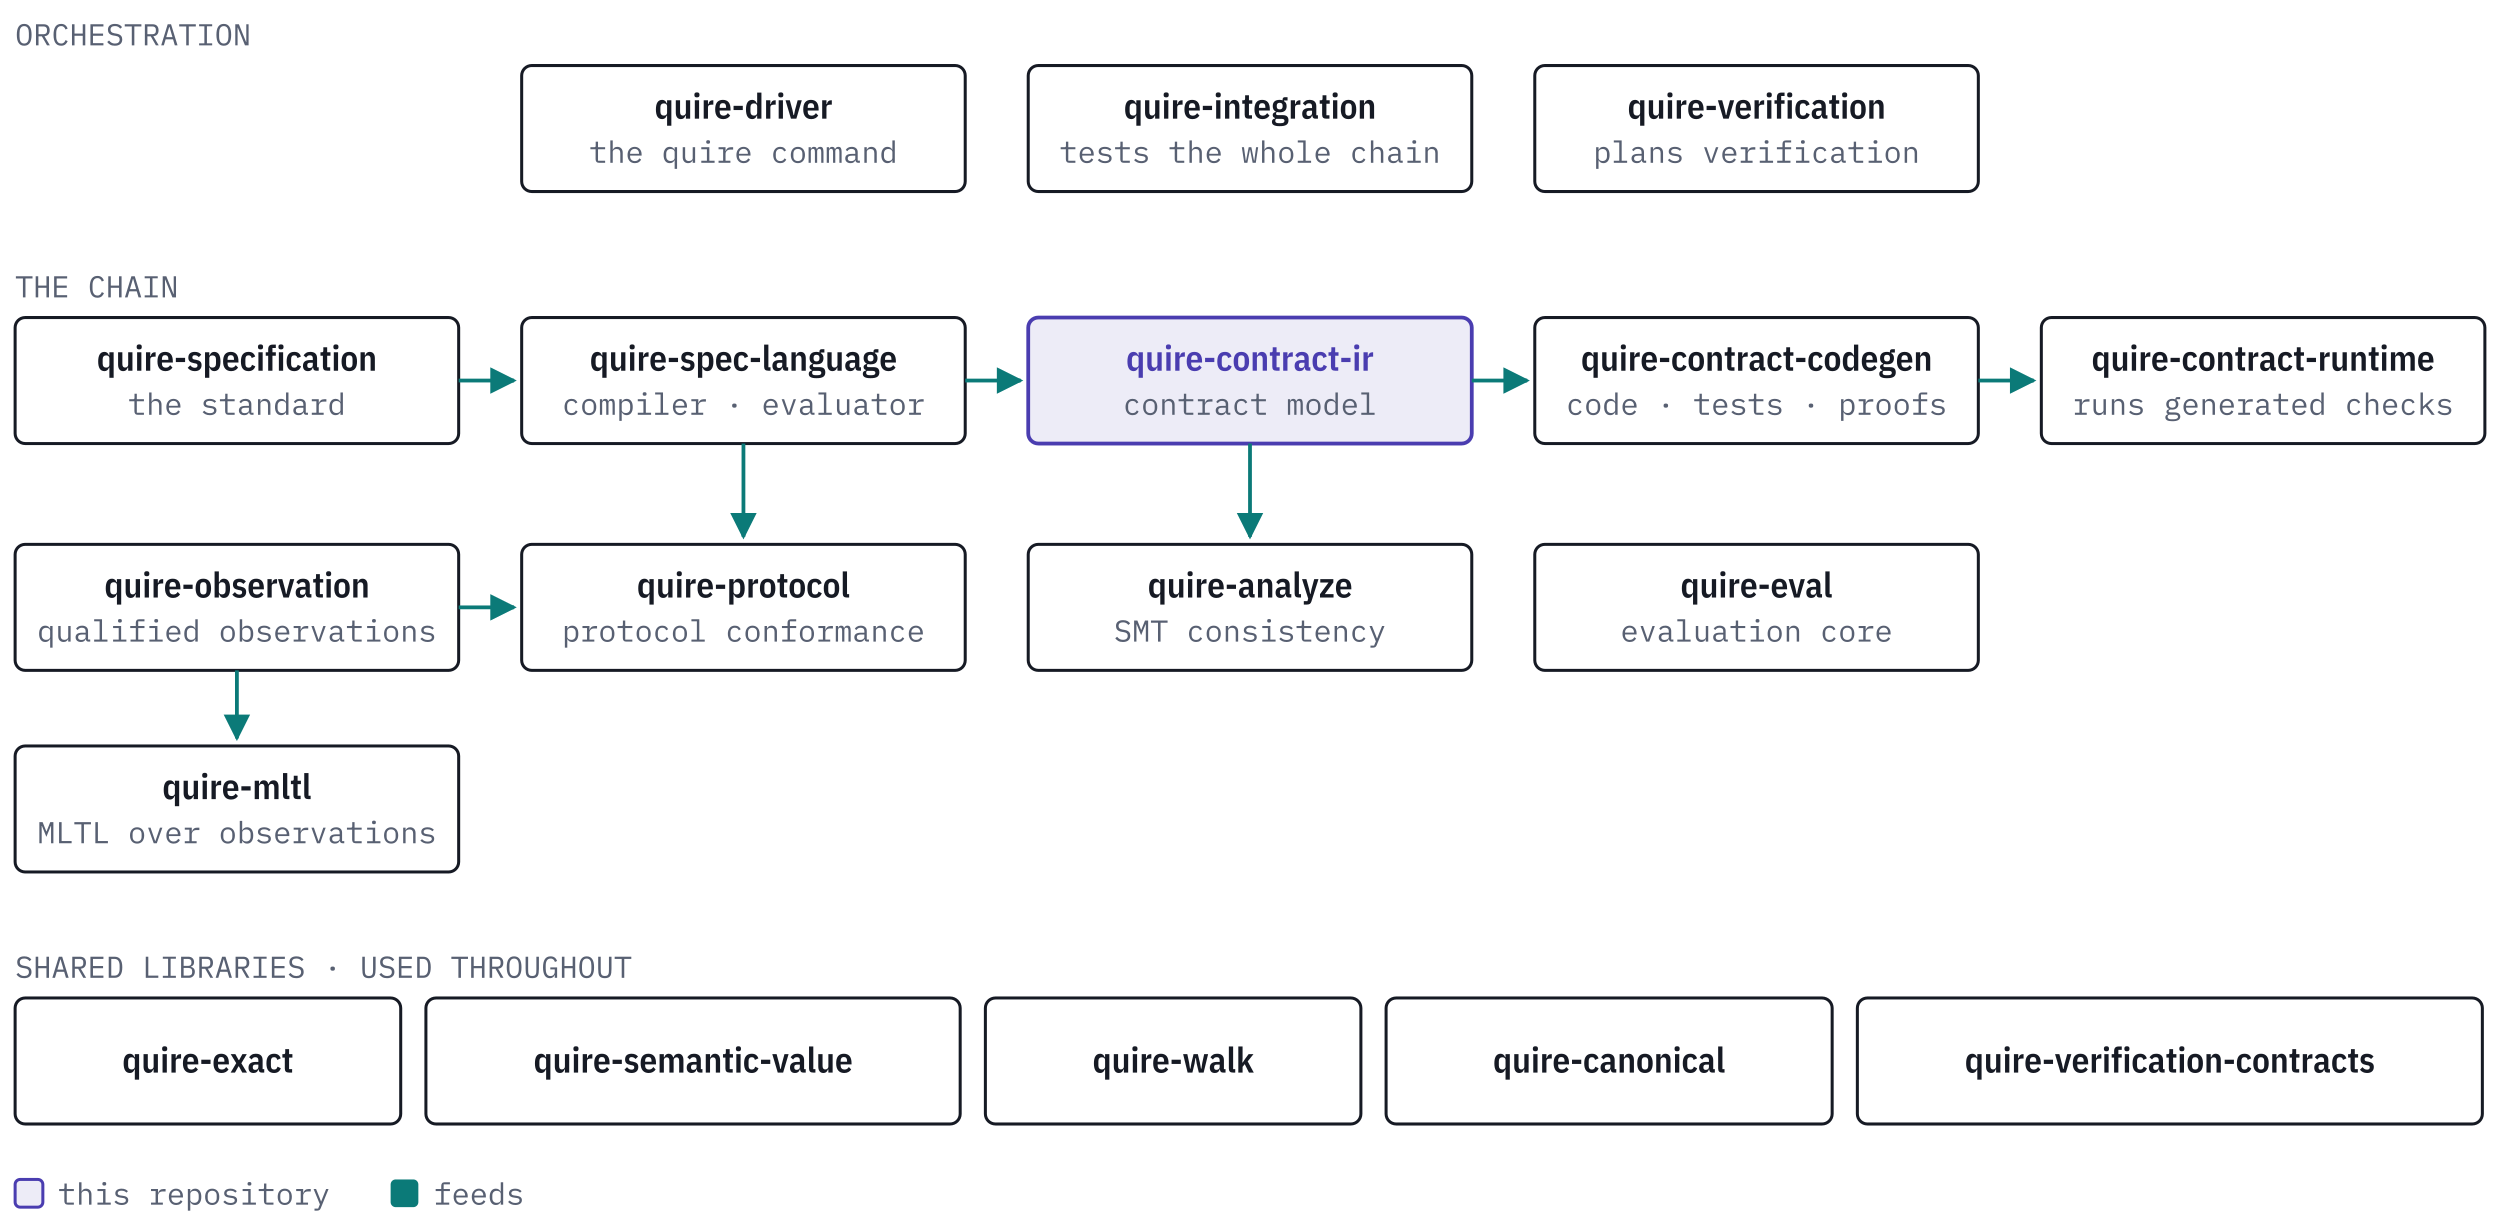
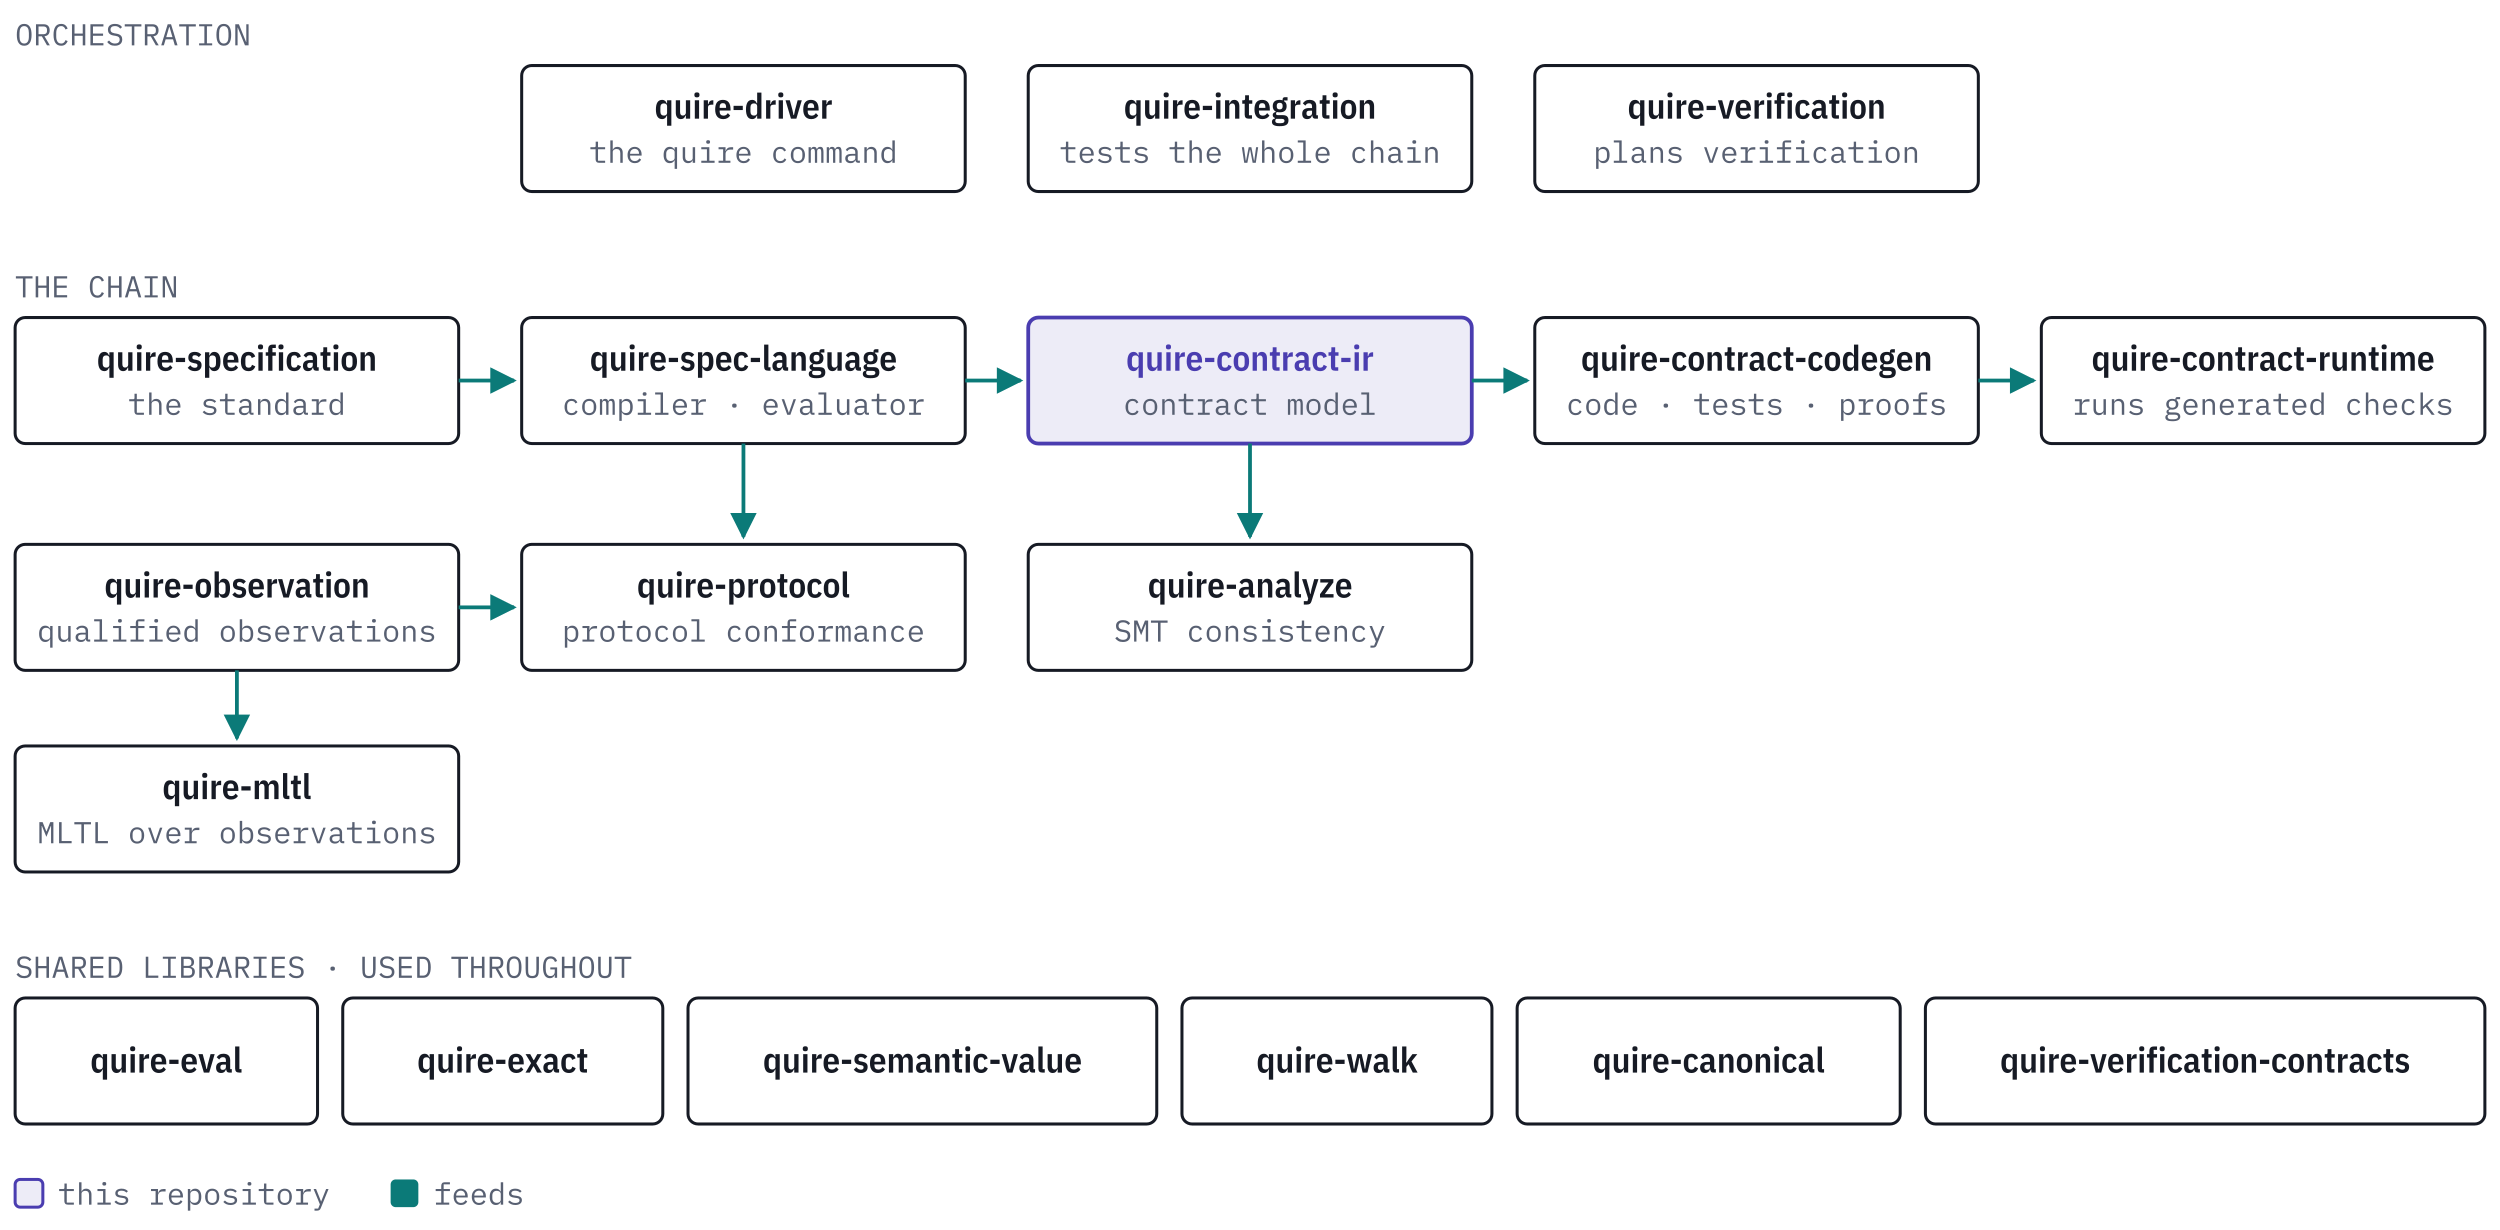
- <svg xmlns="http://www.w3.org/2000/svg" width="992" height="488" viewBox="-6 -6 992 488" role="img" aria-label="The Quire repositories. The main chain runs from the standard, quire-specification, to the compiler, quire-spec-language, then quire-contract-ir, quire-contract-codegen and quire-contract-runtime. quire-spec-language also feeds quire-protocol, and quire-contract-ir feeds quire-analyze. quire-observation feeds quire-protocol and quire-mltl. quire-eval is the evaluation core. Above the chain, quire-driver runs it, quire-integration tests it and quire-verification plans verification. Below it, shared libraries used throughout: quire-exact, quire-semantic-value, quire-walk, quire-canonical and quire-verification-contracts.">
+ <svg xmlns="http://www.w3.org/2000/svg" width="992" height="488" viewBox="-6 -6 992 488" role="img" aria-label="The Quire repositories. The main chain runs from the standard, quire-specification, to the compiler, quire-spec-language, then quire-contract-ir, quire-contract-codegen and quire-contract-runtime. quire-spec-language also feeds quire-protocol, and quire-contract-ir feeds quire-analyze. quire-observation feeds quire-protocol and quire-mltl. Above the chain, quire-driver runs it, quire-integration tests it and quire-verification plans verification. Below it, shared libraries used throughout: quire-eval, quire-exact, quire-semantic-value, quire-walk, quire-canonical and quire-verification-contracts.">
  <defs>
    <path id="mono_A" d="M481 0 422 199H177L118 0H31L245 698H356L570 0ZM304 609H295L197 272H402Z" />
    <path id="mono_B" d="M88 698H325Q415 698 466 649Q517 600 517 518Q517 455 486 419Q456 383 408 368V365Q467 351 505 312Q543 274 543 201Q543 159 529 122Q515 85 490 58Q464 31 430 16Q395 0 355 0H88ZM330 73Q388 73 421 99Q454 125 454 179V220Q454 273 421 300Q388 326 330 326H172V73ZM316 395Q369 395 399 418Q429 442 429 490V529Q429 577 399 601Q369 625 316 625H172V395Z" />
    <path id="mono_C" d="M323 -12Q195 -12 132 81Q70 174 70 349Q70 524 132 617Q195 710 323 710Q371 710 406 697Q441 684 466 662Q491 640 508 612Q525 585 538 557L466 524Q457 547 445 568Q433 588 416 604Q400 619 378 628Q355 637 323 637Q240 637 200 574Q159 511 159 406V292Q159 187 200 124Q240 61 323 61Q355 61 378 70Q400 79 416 94Q433 110 445 130Q457 151 466 174L538 141Q525 112 508 85Q491 58 466 36Q441 14 406 1Q371 -12 323 -12Z" />
    <path id="mono_D" d="M95 698H290Q418 698 481 610Q544 522 544 349Q544 176 481 88Q418 0 290 0H95ZM286 73Q370 73 412 131Q455 189 455 295V403Q455 509 412 567Q370 625 286 625H179V73Z" />
    <path id="mono_E" d="M90 0V698H520V625H174V390H508V317H174V73H520V0Z" />
    <path id="mono_G" d="M444 93H439Q430 73 418 54Q406 35 388 20Q369 6 343 -3Q317 -12 281 -12Q167 -12 112 80Q56 172 56 344Q56 524 117 617Q178 710 305 710Q354 710 390 697Q426 684 452 662Q477 640 494 612Q511 585 522 557L450 524Q441 547 430 568Q418 588 402 604Q385 619 362 628Q339 637 308 637Q224 637 184 574Q145 511 145 406V298Q145 245 153 202Q161 158 180 126Q198 94 228 76Q257 59 300 59Q368 59 406 100Q444 141 444 206V278H297V345H522V0H444Z" />
    <path id="mono_H" d="M436 317H164V0H80V698H164V390H436V698H520V0H436Z" />
    <path id="mono_I" d="M84 0V67H258V631H84V698H516V631H342V67H516V0Z" />
    <path id="mono_L" d="M120 0V698H204V73H535V0Z" />
    <path id="mono_M" d="M455 350V571H447L300 212L153 571H145V350V0H68V698H176L299 390H305L428 698H532V0H455Z" />
    <path id="mono_N" d="M163 588H156V0H80V698H199L437 110H444V698H520V0H401Z" />
    <path id="mono_O" d="M300 -12Q236 -12 190 12Q144 37 114 83Q84 129 70 196Q56 263 56 349Q56 434 70 502Q84 569 114 615Q144 661 190 686Q236 710 300 710Q364 710 410 686Q456 661 486 615Q516 569 530 502Q544 434 544 349Q544 263 530 196Q516 129 486 83Q456 37 410 12Q364 -12 300 -12ZM300 61Q342 61 371 78Q400 94 419 124Q438 154 446 196Q455 239 455 292V406Q455 458 446 501Q438 544 419 574Q400 604 371 620Q342 637 300 637Q258 637 229 620Q200 604 181 574Q162 544 154 501Q145 458 145 406V292Q145 239 154 196Q162 154 181 124Q200 94 229 78Q258 61 300 61Z" />
    <path id="mono_R" d="M174 0H90V698H344Q441 698 492 645Q543 592 543 497Q543 412 499 361Q455 310 371 302L549 0H455L285 298H174ZM342 369Q395 369 424 396Q454 422 454 471V523Q454 572 424 598Q395 625 342 625H174V369Z" />
    <path id="mono_S" d="M298 -12Q204 -12 144 22Q84 57 45 111L106 161Q147 110 192 85Q238 60 301 60Q377 60 417 95Q457 130 457 193Q457 244 428 272Q399 301 327 313L249 326Q198 335 164 353Q129 371 108 396Q87 422 78 452Q69 483 69 516Q69 612 132 661Q195 710 302 710Q386 710 444 682Q501 654 536 603L477 552Q448 590 407 614Q366 638 301 638Q230 638 192 608Q154 578 154 518Q154 471 182 442Q211 412 285 399L360 386Q411 377 446 359Q481 341 502 316Q524 291 533 260Q542 229 542 195Q542 98 478 43Q415 -12 298 -12Z" />
    <path id="mono_T" d="M342 625V0H258V625H25V698H575V625Z" />
    <path id="mono_U" d="M164 698V279Q164 228 167 188Q170 148 183 120Q196 91 224 76Q251 61 300 61Q349 61 376 76Q404 91 417 120Q430 148 433 188Q436 228 436 279V698H520V299Q520 221 512 163Q505 105 482 66Q458 27 414 8Q371 -12 300 -12Q229 -12 186 8Q142 27 118 66Q95 105 88 163Q80 221 80 299V698Z" />
    <path id="mono_a" d="M495 0Q448 0 428 24Q408 48 403 84H398Q381 39 344 14Q306 -12 243 -12Q162 -12 114 30Q66 72 66 145Q66 217 118 256Q171 295 288 295H398V346Q398 403 366 432Q334 460 275 460Q223 460 190 440Q157 419 137 384L83 424Q93 444 110 463Q127 482 152 496Q177 511 209 520Q241 528 280 528Q371 528 424 482Q478 436 478 354V70H550V0ZM257 55Q288 55 314 62Q339 70 358 82Q377 95 388 112Q398 130 398 150V235H288Q216 235 183 215Q150 195 150 157V136Q150 96 178 76Q207 55 257 55Z" />
    <path id="mono_b" d="M95 740H175V432H179Q229 528 338 528Q433 528 486 457Q540 386 540 258Q540 130 486 59Q433 -12 338 -12Q229 -12 179 84H175V0H95ZM307 59Q377 59 416 102Q454 144 454 214V302Q454 372 416 414Q377 457 307 457Q280 457 256 450Q232 443 214 430Q196 416 186 396Q175 377 175 351V165Q175 139 186 120Q196 100 214 86Q232 73 256 66Q280 59 307 59Z" />
    <path id="mono_c" d="M318 -12Q262 -12 218 8Q175 27 145 62Q115 97 100 147Q84 197 84 258Q84 319 100 369Q116 419 146 454Q176 490 219 509Q262 528 317 528Q392 528 439 495Q486 462 508 409L444 375Q430 415 398 437Q365 459 317 459Q282 459 254 448Q227 436 208 415Q189 394 180 365Q170 336 170 302V214Q170 180 180 151Q189 122 208 101Q227 80 255 68Q283 57 319 57Q371 57 405 81Q439 105 459 147L516 108Q493 56 444 22Q396 -12 318 -12Z" />
    <path id="mono_d" d="M425 84H421Q371 -12 262 -12Q167 -12 114 59Q60 130 60 258Q60 386 114 457Q167 528 262 528Q371 528 421 432H425V740H505V0H425ZM293 59Q320 59 344 66Q368 73 386 86Q404 100 414 120Q425 139 425 165V351Q425 377 414 396Q404 416 386 430Q368 443 344 450Q320 457 293 457Q223 457 184 414Q146 372 146 302V214Q146 144 184 102Q223 59 293 59Z" />
    <path id="mono_e" d="M309 -12Q253 -12 208 7Q164 26 132 62Q101 97 84 146Q67 196 67 257Q67 319 84 369Q102 419 133 454Q164 490 208 509Q251 528 304 528Q356 528 398 509Q441 490 471 456Q501 423 517 377Q533 331 533 276V238H151V214Q151 180 162 151Q173 122 194 101Q214 80 244 68Q273 57 309 57Q361 57 399 81Q437 105 457 147L516 107Q493 55 440 22Q386 -12 309 -12ZM304 462Q271 462 243 450Q215 438 194 417Q174 396 162 368Q151 339 151 305V298H447V309Q447 343 436 371Q426 399 408 420Q389 440 362 451Q336 462 304 462Z" />
    <path id="mono_f" d="M83 68H257V448H73V516H257V622Q257 674 284 707Q312 740 371 740H544V672H337V516H544V448H337V68H521V0H83Z" />
    <path id="mono_g" d="M561 -59Q561 -137 496 -174Q431 -212 301 -212Q176 -212 122 -179Q67 -146 67 -84Q67 -42 89 -19Q111 4 151 15V27Q129 38 117 55Q105 72 105 98Q105 138 132 158Q158 178 198 188V192Q150 213 124 254Q97 295 97 350Q97 389 111 422Q125 455 152 478Q178 502 215 515Q252 528 297 528Q355 528 399 507V516Q399 546 413 566Q427 586 461 586H556V516H440V481Q468 457 483 424Q498 391 498 350Q498 311 484 278Q469 245 443 222Q417 198 380 185Q342 172 297 172Q284 172 272 173Q260 174 248 176Q236 174 223 170Q210 165 199 158Q188 150 181 140Q174 130 174 117Q174 94 197 86Q220 79 257 79H371Q471 79 516 42Q561 4 561 -59ZM486 -63Q486 -32 461 -14Q436 5 374 5H195Q143 -16 143 -65Q143 -99 170 -124Q197 -148 260 -148H338Q408 -148 447 -126Q486 -105 486 -63ZM297 234Q357 234 386 262Q414 290 414 336V365Q414 411 386 438Q357 466 297 466Q237 466 209 438Q181 411 181 365V336Q181 290 209 262Q237 234 297 234Z" />
    <path id="mono_h" d="M98 740H178V432H182Q190 451 202 468Q214 486 232 499Q249 512 273 520Q297 528 329 528Q410 528 459 476Q508 425 508 331V0H428V317Q428 388 397 422Q366 457 306 457Q282 457 259 451Q236 445 218 433Q200 421 189 402Q178 383 178 358V0H98Z" />
    <path id="mono_i" d="M332 630Q297 630 283 644Q269 659 269 681V697Q269 719 283 734Q297 748 332 748Q367 748 381 734Q395 719 395 697V681Q395 659 381 644Q367 630 332 630ZM106 68H292V448H106V516H372V68H546V0H106Z" />
    <path id="mono_k" d="M105 740H185V273H189L279 358L451 516H549L335 314L574 0H475L274 268L185 187V0H105Z" />
    <path id="mono_l" d="M80 68H260V672H80V740H340V68H520V0H80Z" />
    <path id="mono_m" d="M54 0V516H128V456H132Q144 486 166 507Q188 528 231 528Q276 528 298 506Q320 483 325 447H328Q342 482 368 505Q394 528 440 528Q503 528 524 484Q546 440 546 358V0H472V345Q472 411 458 436Q445 462 409 462Q377 462 357 442Q337 421 337 379V0H263V345Q263 411 250 436Q236 462 201 462Q169 462 148 442Q128 421 128 379V0Z" />
    <path id="mono_n" d="M98 0V516H178V432H182Q190 451 202 468Q214 486 232 499Q249 512 273 520Q297 528 329 528Q410 528 459 476Q508 425 508 331V0H428V317Q428 388 397 422Q366 457 306 457Q282 457 259 451Q236 445 218 433Q200 421 189 402Q178 383 178 358V0Z" />
    <path id="mono_o" d="M300 -12Q246 -12 202 7Q159 26 128 62Q98 97 82 146Q66 196 66 258Q66 319 82 369Q98 419 128 454Q159 490 202 509Q246 528 300 528Q354 528 398 509Q441 490 472 454Q502 419 518 369Q534 319 534 258Q534 196 518 146Q502 97 472 62Q441 26 398 7Q354 -12 300 -12ZM300 57Q367 57 408 97Q449 137 449 221V295Q449 379 408 419Q367 459 300 459Q233 459 192 419Q151 379 151 295V221Q151 137 192 97Q233 57 300 57Z" />
    <path id="mono_p" d="M95 516H175V432H179Q229 528 338 528Q433 528 486 457Q540 386 540 258Q540 130 486 59Q433 -12 338 -12Q229 -12 179 84H175V-200H95ZM307 59Q377 59 416 102Q454 144 454 214V302Q454 372 416 414Q377 457 307 457Q280 457 256 450Q232 443 214 430Q196 416 186 396Q175 377 175 351V165Q175 139 186 120Q196 100 214 86Q232 73 256 66Q280 59 307 59Z" />
    <path id="mono_periodcentered" d="M300 235Q259 235 242 252Q226 269 226 295V313Q226 339 242 356Q259 373 300 373Q341 373 358 356Q374 339 374 313V295Q374 269 358 252Q341 235 300 235Z" />
    <path id="mono_q" d="M425 84H421Q371 -12 262 -12Q167 -12 114 59Q60 130 60 258Q60 386 114 457Q167 528 262 528Q371 528 421 432H425V516H505V-200H425ZM293 59Q320 59 344 66Q368 73 386 86Q404 100 414 120Q425 139 425 165V351Q425 377 414 396Q404 416 386 430Q368 443 344 450Q320 457 293 457Q223 457 184 414Q146 372 146 302V214Q146 144 184 102Q223 59 293 59Z" />
    <path id="mono_r" d="M77 68H228V448H77V516H308V386H313Q329 447 374 482Q418 516 487 516H559V436H462Q393 436 350 396Q308 356 308 291V68H469V0H77Z" />
    <path id="mono_s" d="M306 -12Q225 -12 166 16Q108 43 67 89L121 136Q158 97 202 76Q246 55 308 55Q368 55 406 76Q445 98 445 144Q445 164 438 178Q430 191 417 199Q404 207 388 212Q372 216 354 219L273 231Q246 235 214 242Q183 249 157 264Q131 280 114 306Q96 332 96 374Q96 413 112 442Q127 470 155 490Q183 509 221 518Q259 528 304 528Q374 528 426 506Q477 484 514 445L462 396Q453 407 440 418Q426 430 406 440Q387 449 361 455Q335 461 301 461Q240 461 208 440Q175 419 175 379Q175 359 182 346Q190 332 203 324Q216 316 232 312Q249 307 266 304L347 292Q375 288 406 281Q437 274 463 258Q489 243 506 217Q524 191 524 149Q524 72 464 30Q405 -12 306 -12Z" />
    <path id="mono_t" d="M325 0Q266 0 238 33Q211 66 211 118V448H39V516H167Q193 516 204 526Q214 537 214 563V698H291V516H526V448H291V68H526V0Z" />
    <path id="mono_u" d="M422 84H418Q410 65 398 48Q386 30 368 17Q351 4 327 -4Q303 -12 271 -12Q190 -12 141 40Q92 91 92 185V516H172V199Q172 128 203 94Q234 59 294 59Q318 59 341 65Q364 71 382 83Q400 95 411 114Q422 132 422 158V516H502V0H422Z" />
    <path id="mono_v" d="M249 0 64 516H145L219 300L299 67H303L383 300L457 516H536L351 0Z" />
    <path id="mono_w" d="M30 516H101L160 70H169L257 516H345L433 70H442L501 516H570L491 0H387L305 432H297L213 0H109Z" />
    <path id="mono_y" d="M467 516H547L291 -113Q282 -135 271 -152Q260 -168 245 -178Q230 -189 209 -194Q188 -200 159 -200H83V-132H203L261 10L53 516H135L222 300L299 104H303L380 300Z" />
    <path id="title_a" d="M406 0Q325 0 321 89H309Q299 41 264 14Q229 -12 177 -12Q105 -12 69 28Q33 68 33 140Q33 222 84 262Q135 302 231 302H312V347Q312 393 292 415Q273 437 228 437Q191 437 166 420Q141 402 122 370L51 434Q80 479 124 506Q169 534 238 534Q433 534 433 350V97H479V0ZM223 77Q260 77 286 98Q312 120 312 158V227H239Q155 227 155 162V140Q155 107 173 92Q191 77 223 77Z" />
    <path id="title_b" d="M66 740H187V436H201Q212 480 246 507Q279 534 324 534Q416 534 460 464Q504 395 504 261Q504 127 460 58Q416 -12 324 -12Q279 -12 246 15Q212 42 201 86H187V0H66ZM278 88Q325 88 351 117Q377 146 377 199V323Q377 376 351 405Q325 434 278 434Q237 434 212 414Q187 393 187 356V166Q187 129 212 108Q237 88 278 88Z" />
    <path id="title_c" d="M251 -12Q145 -12 90 54Q34 120 34 261Q34 402 90 468Q145 534 251 534Q328 534 374 499Q419 464 439 403L340 359Q332 397 312 416Q291 436 251 436Q161 436 161 328V194Q161 86 251 86Q293 86 315 106Q337 126 348 168L442 123Q396 -12 251 -12Z" />
    <path id="title_d" d="M357 86H343Q332 42 298 15Q265 -12 220 -12Q128 -12 84 58Q40 127 40 261Q40 395 84 464Q128 534 220 534Q265 534 298 507Q332 480 343 436H357V740H478V0H357ZM266 88Q307 88 332 108Q357 129 357 166V356Q357 393 332 414Q307 434 266 434Q219 434 193 405Q167 376 167 323V199Q167 146 193 117Q219 88 266 88Z" />
    <path id="title_e" d="M263 -12Q212 -12 170 4Q127 21 97 54Q67 88 50 140Q34 191 34 261Q34 402 90 468Q147 534 252 534Q357 534 414 468Q470 402 470 261V232H161V198Q161 146 190 116Q219 86 270 86Q313 86 342 104Q372 123 393 158L459 89Q430 43 381 16Q332 -12 263 -12ZM252 441Q161 441 161 333V307H343V333Q343 441 252 441Z" />
    <path id="title_f" d="M91 425H22V522H91V603Q91 674 122 707Q154 740 220 740H308V643H212V522H308V425H212V0H91Z" />
    <path id="title_g" d="M493 -46Q493 -87 480 -118Q468 -149 439 -170Q410 -191 362 -202Q314 -212 244 -212Q182 -212 140 -204Q98 -195 72 -179Q46 -163 35 -140Q24 -117 24 -88Q24 -48 46 -25Q68 -2 109 4V23Q77 31 62 53Q46 75 46 107Q46 139 68 160Q90 182 132 190V203Q47 245 47 357Q47 442 95 488Q143 534 244 534Q289 534 326 520V539Q326 610 394 610H467V516H366V496Q403 478 422 442Q441 407 441 357Q441 272 394 226Q346 181 244 181Q203 181 168 189Q154 183 147 170Q140 157 140 141Q140 121 153 111Q166 101 196 101H329Q418 101 456 63Q493 25 493 -46ZM380 -60Q380 -33 362 -19Q344 -5 302 -5H141Q119 -24 119 -61Q119 -93 140 -110Q162 -127 216 -127H275Q332 -127 356 -110Q380 -94 380 -60ZM244 264Q327 264 327 346V369Q327 451 244 451Q161 451 161 369V346Q161 264 244 264Z" />
    <path id="title_hyphen" d="M50 245V365H312V245Z" />
    <path id="title_i" d="M126 604Q88 604 71 620Q54 637 54 665V685Q54 713 71 730Q88 746 126 746Q164 746 181 730Q198 713 198 685V665Q198 637 181 620Q164 604 126 604ZM66 522H187V0H66Z" />
    <path id="title_k" d="M66 740H187V395L179 287H193L254 383L358 522H495L332 317L504 0H368L248 239L187 163V0H66Z" />
    <path id="title_l" d="M184 0Q121 0 94 28Q66 56 66 116V740H187V97H247V0Z" />
    <path id="title_m" d="M66 0V522H187V435H201Q232 534 324 534Q422 534 451 431H463Q480 484 516 509Q551 534 602 534Q668 534 705 486Q742 439 742 351V0H621V330Q621 432 548 432Q513 432 488 410Q464 389 464 350V0H343V330Q343 384 325 408Q307 432 271 432Q236 432 212 410Q187 389 187 350V0Z" />
    <path id="title_n" d="M66 0V522H187V435H201Q232 534 326 534Q396 534 434 486Q472 439 472 351V0H351V330Q351 432 275 432Q238 432 212 410Q187 389 187 350V0Z" />
    <path id="title_o" d="M253 -12Q149 -12 92 54Q34 120 34 261Q34 402 92 468Q149 534 253 534Q357 534 414 468Q472 402 472 261Q472 120 414 54Q357 -12 253 -12ZM253 86Q345 86 345 194V328Q345 436 253 436Q161 436 161 328V194Q161 86 253 86Z" />
    <path id="title_p" d="M66 522H187V436H201Q212 480 246 507Q279 534 324 534Q416 534 460 464Q504 395 504 261Q504 127 460 58Q416 -12 324 -12Q279 -12 246 15Q212 42 201 86H187V-200H66ZM278 88Q325 88 351 117Q377 146 377 199V323Q377 376 351 405Q325 434 278 434Q237 434 212 414Q187 393 187 356V166Q187 129 212 108Q237 88 278 88Z" />
    <path id="title_q" d="M357 86H343Q332 42 298 15Q265 -12 220 -12Q128 -12 84 58Q40 127 40 261Q40 395 84 464Q128 534 220 534Q265 534 298 507Q332 480 343 436H357V522H478V-200H357ZM266 88Q307 88 332 108Q357 129 357 166V356Q357 393 332 414Q307 434 266 434Q219 434 193 405Q167 376 167 323V199Q167 146 193 117Q219 88 266 88Z" />
    <path id="title_r" d="M66 0V522H187V415H201Q210 467 238 494Q267 522 313 522H339V398H299Q242 398 214 380Q187 362 187 317V0Z" />
    <path id="title_s" d="M224 -12Q159 -12 110 12Q61 35 24 82L98 154Q123 119 154 101Q185 83 226 83Q302 83 302 147Q302 172 290 186Q277 201 247 206L198 215Q116 230 79 266Q42 302 42 371Q42 453 90 494Q138 534 226 534Q287 534 332 514Q376 494 409 455L338 384Q318 409 290 424Q261 439 226 439Q156 439 156 376Q156 350 170 336Q184 323 214 318L264 309Q346 294 382 258Q417 223 417 159Q417 78 367 33Q317 -12 224 -12Z" />
    <path id="title_t" d="M210 0Q147 0 119 28Q91 56 91 117V425H22V522H58Q84 522 94 534Q103 546 103 572V664H212V522H306V425H212V97H298V0Z" />
    <path id="title_u" d="M346 88H332Q302 -12 205 -12Q135 -12 98 36Q60 83 60 172V522H181V192Q181 89 257 89Q294 89 320 111Q346 133 346 172V522H467V0H346Z" />
    <path id="title_v" d="M162 0 8 522H130L205 244L234 103H248L277 244L352 522H469L315 0Z" />
    <path id="title_w" d="M16 522H135L186 278L211 110H223L253 278L311 522H433L492 278L522 110H534L559 278L612 522H724L597 0H461L400 254L377 409H364L340 254L279 0H143Z" />
    <path id="title_x" d="M15 0 173 267 17 522H149L242 354H255L348 522H472L318 264L478 0H345L249 176H236L138 0Z" />
    <path id="title_y" d="M353 522H474L275 -109Q258 -162 227 -181Q196 -200 140 -200H58V-103H161L182 -29L8 522H131L209 240L237 103H249L277 241Z" />
    <path id="title_z" d="M34 0V95L275 425H42V522H412V428L170 97H418V0Z" />
    <marker id="ah-model" viewBox="0 0 10 10" refX="9" refY="5" markerWidth="7" markerHeight="7" orient="auto-start-reverse">
      <path d="M0,0 L10,5 L0,10 z" fill="#0b7a78" />
    </marker>
  </defs>
  <rect x="201" y="20" width="176" height="50" rx="4" stroke="#161a24" stroke-width="1.2" fill="none" />
  <g fill="#161a24" transform="translate(253.7,41.1) scale(0.014,-0.014)">
    <use href="#title_q" x="0" />
    <use href="#title_u" x="544" />
    <use href="#title_i" x="1077" />
    <use href="#title_r" x="1329" />
    <use href="#title_e" x="1686" />
    <use href="#title_hyphen" x="2191" />
    <use href="#title_d" x="2553" />
    <use href="#title_r" x="3097" />
    <use href="#title_i" x="3454" />
    <use href="#title_v" x="3706" />
    <use href="#title_e" x="4182" />
    <use href="#title_r" x="4687" />
  </g>
  <g fill="#586072" transform="translate(227.8,58.6) scale(0.012,-0.012)">
    <use href="#mono_t" x="0" />
    <use href="#mono_h" x="600" />
    <use href="#mono_e" x="1200" />
    <use href="#mono_q" x="2400" />
    <use href="#mono_u" x="3000" />
    <use href="#mono_i" x="3600" />
    <use href="#mono_r" x="4200" />
    <use href="#mono_e" x="4800" />
    <use href="#mono_c" x="6000" />
    <use href="#mono_o" x="6600" />
    <use href="#mono_m" x="7200" />
    <use href="#mono_m" x="7800" />
    <use href="#mono_a" x="8400" />
    <use href="#mono_n" x="9000" />
    <use href="#mono_d" x="9600" />
  </g>
  <rect x="402" y="20" width="176" height="50" rx="4" stroke="#161a24" stroke-width="1.2" fill="none" />
  <g fill="#161a24" transform="translate(439.9,41.1) scale(0.014,-0.014)">
    <use href="#title_q" x="0" />
    <use href="#title_u" x="544" />
    <use href="#title_i" x="1077" />
    <use href="#title_r" x="1329" />
    <use href="#title_e" x="1686" />
    <use href="#title_hyphen" x="2191" />
    <use href="#title_i" x="2553" />
    <use href="#title_n" x="2805" />
    <use href="#title_t" x="3337" />
    <use href="#title_e" x="3671" />
    <use href="#title_g" x="4176" />
    <use href="#title_r" x="4668" />
    <use href="#title_a" x="5025" />
    <use href="#title_t" x="5532" />
    <use href="#title_i" x="5866" />
    <use href="#title_o" x="6118" />
    <use href="#title_n" x="6624" />
  </g>
  <g fill="#586072" transform="translate(414.4,58.6) scale(0.012,-0.012)">
    <use href="#mono_t" x="0" />
    <use href="#mono_e" x="600" />
    <use href="#mono_s" x="1200" />
    <use href="#mono_t" x="1800" />
    <use href="#mono_s" x="2400" />
    <use href="#mono_t" x="3600" />
    <use href="#mono_h" x="4200" />
    <use href="#mono_e" x="4800" />
    <use href="#mono_w" x="6000" />
    <use href="#mono_h" x="6600" />
    <use href="#mono_o" x="7200" />
    <use href="#mono_l" x="7800" />
    <use href="#mono_e" x="8400" />
    <use href="#mono_c" x="9600" />
    <use href="#mono_h" x="10200" />
    <use href="#mono_a" x="10800" />
    <use href="#mono_i" x="11400" />
    <use href="#mono_n" x="12000" />
  </g>
  <rect x="603" y="20" width="176" height="50" rx="4" stroke="#161a24" stroke-width="1.2" fill="none" />
  <g fill="#161a24" transform="translate(639.8,41.1) scale(0.014,-0.014)">
    <use href="#title_q" x="0" />
    <use href="#title_u" x="544" />
    <use href="#title_i" x="1077" />
    <use href="#title_r" x="1329" />
    <use href="#title_e" x="1686" />
    <use href="#title_hyphen" x="2191" />
    <use href="#title_v" x="2553" />
    <use href="#title_e" x="3029" />
    <use href="#title_r" x="3534" />
    <use href="#title_i" x="3891" />
    <use href="#title_f" x="4143" />
    <use href="#title_i" x="4471" />
    <use href="#title_c" x="4723" />
    <use href="#title_a" x="5187" />
    <use href="#title_t" x="5694" />
    <use href="#title_i" x="6028" />
    <use href="#title_o" x="6280" />
    <use href="#title_n" x="6786" />
  </g>
  <g fill="#586072" transform="translate(626.2,58.6) scale(0.012,-0.012)">
    <use href="#mono_p" x="0" />
    <use href="#mono_l" x="600" />
    <use href="#mono_a" x="1200" />
    <use href="#mono_n" x="1800" />
    <use href="#mono_s" x="2400" />
    <use href="#mono_v" x="3600" />
    <use href="#mono_e" x="4200" />
    <use href="#mono_r" x="4800" />
    <use href="#mono_i" x="5400" />
    <use href="#mono_f" x="6000" />
    <use href="#mono_i" x="6600" />
    <use href="#mono_c" x="7200" />
    <use href="#mono_a" x="7800" />
    <use href="#mono_t" x="8400" />
    <use href="#mono_i" x="9000" />
    <use href="#mono_o" x="9600" />
    <use href="#mono_n" x="10200" />
  </g>
  <rect x="0" y="120" width="176" height="50" rx="4" stroke="#161a24" stroke-width="1.2" fill="none" />
  <g fill="#161a24" transform="translate(32.4,141.1) scale(0.014,-0.014)">
    <use href="#title_q" x="0" />
    <use href="#title_u" x="544" />
    <use href="#title_i" x="1077" />
    <use href="#title_r" x="1329" />
    <use href="#title_e" x="1686" />
    <use href="#title_hyphen" x="2191" />
    <use href="#title_s" x="2553" />
    <use href="#title_p" x="3002" />
    <use href="#title_e" x="3546" />
    <use href="#title_c" x="4051" />
    <use href="#title_i" x="4515" />
    <use href="#title_f" x="4767" />
    <use href="#title_i" x="5095" />
    <use href="#title_c" x="5347" />
    <use href="#title_a" x="5811" />
    <use href="#title_t" x="6318" />
    <use href="#title_i" x="6652" />
    <use href="#title_o" x="6904" />
    <use href="#title_n" x="7410" />
  </g>
  <g fill="#586072" transform="translate(44.8,158.6) scale(0.012,-0.012)">
    <use href="#mono_t" x="0" />
    <use href="#mono_h" x="600" />
    <use href="#mono_e" x="1200" />
    <use href="#mono_s" x="2400" />
    <use href="#mono_t" x="3000" />
    <use href="#mono_a" x="3600" />
    <use href="#mono_n" x="4200" />
    <use href="#mono_d" x="4800" />
    <use href="#mono_a" x="5400" />
    <use href="#mono_r" x="6000" />
    <use href="#mono_d" x="6600" />
  </g>
  <rect x="201" y="120" width="176" height="50" rx="4" stroke="#161a24" stroke-width="1.2" fill="none" />
  <g fill="#161a24" transform="translate(228,141.1) scale(0.014,-0.014)">
    <use href="#title_q" x="0" />
    <use href="#title_u" x="544" />
    <use href="#title_i" x="1077" />
    <use href="#title_r" x="1329" />
    <use href="#title_e" x="1686" />
    <use href="#title_hyphen" x="2191" />
    <use href="#title_s" x="2553" />
    <use href="#title_p" x="3002" />
    <use href="#title_e" x="3546" />
    <use href="#title_c" x="4051" />
    <use href="#title_hyphen" x="4515" />
    <use href="#title_l" x="4877" />
    <use href="#title_a" x="5145" />
    <use href="#title_n" x="5652" />
    <use href="#title_g" x="6184" />
    <use href="#title_u" x="6676" />
    <use href="#title_a" x="7209" />
    <use href="#title_g" x="7716" />
    <use href="#title_e" x="8208" />
  </g>
  <g fill="#586072" transform="translate(217,158.6) scale(0.012,-0.012)">
    <use href="#mono_c" x="0" />
    <use href="#mono_o" x="600" />
    <use href="#mono_m" x="1200" />
    <use href="#mono_p" x="1800" />
    <use href="#mono_i" x="2400" />
    <use href="#mono_l" x="3000" />
    <use href="#mono_e" x="3600" />
    <use href="#mono_r" x="4200" />
    <use href="#mono_periodcentered" x="5400" />
    <use href="#mono_e" x="6600" />
    <use href="#mono_v" x="7200" />
    <use href="#mono_a" x="7800" />
    <use href="#mono_l" x="8400" />
    <use href="#mono_u" x="9000" />
    <use href="#mono_a" x="9600" />
    <use href="#mono_t" x="10200" />
    <use href="#mono_o" x="10800" />
    <use href="#mono_r" x="11400" />
  </g>
  <rect x="402" y="120" width="176" height="50" rx="4" stroke="#4a3db0" stroke-width="1.5" fill="#4a3db0" fill-opacity="0.1" />
  <g fill="#4a3db0" transform="translate(440.8,141.1) scale(0.014,-0.014)">
    <use href="#title_q" x="0" />
    <use href="#title_u" x="544" />
    <use href="#title_i" x="1077" />
    <use href="#title_r" x="1329" />
    <use href="#title_e" x="1686" />
    <use href="#title_hyphen" x="2191" />
    <use href="#title_c" x="2553" />
    <use href="#title_o" x="3017" />
    <use href="#title_n" x="3523" />
    <use href="#title_t" x="4055" />
    <use href="#title_r" x="4389" />
    <use href="#title_a" x="4746" />
    <use href="#title_c" x="5253" />
    <use href="#title_t" x="5717" />
    <use href="#title_hyphen" x="6051" />
    <use href="#title_i" x="6413" />
    <use href="#title_r" x="6665" />
  </g>
  <g fill="#586072" transform="translate(439.6,158.6) scale(0.012,-0.012)">
    <use href="#mono_c" x="0" />
    <use href="#mono_o" x="600" />
    <use href="#mono_n" x="1200" />
    <use href="#mono_t" x="1800" />
    <use href="#mono_r" x="2400" />
    <use href="#mono_a" x="3000" />
    <use href="#mono_c" x="3600" />
    <use href="#mono_t" x="4200" />
    <use href="#mono_m" x="5400" />
    <use href="#mono_o" x="6000" />
    <use href="#mono_d" x="6600" />
    <use href="#mono_e" x="7200" />
    <use href="#mono_l" x="7800" />
  </g>
  <rect x="603" y="120" width="176" height="50" rx="4" stroke="#161a24" stroke-width="1.2" fill="none" />
  <g fill="#161a24" transform="translate(621.3,141.1) scale(0.014,-0.014)">
    <use href="#title_q" x="0" />
    <use href="#title_u" x="544" />
    <use href="#title_i" x="1077" />
    <use href="#title_r" x="1329" />
    <use href="#title_e" x="1686" />
    <use href="#title_hyphen" x="2191" />
    <use href="#title_c" x="2553" />
    <use href="#title_o" x="3017" />
    <use href="#title_n" x="3523" />
    <use href="#title_t" x="4055" />
    <use href="#title_r" x="4389" />
    <use href="#title_a" x="4746" />
    <use href="#title_c" x="5253" />
    <use href="#title_t" x="5717" />
    <use href="#title_hyphen" x="6051" />
    <use href="#title_c" x="6413" />
    <use href="#title_o" x="6877" />
    <use href="#title_d" x="7383" />
    <use href="#title_e" x="7927" />
    <use href="#title_g" x="8432" />
    <use href="#title_e" x="8924" />
    <use href="#title_n" x="9429" />
  </g>
  <g fill="#586072" transform="translate(615.4,158.6) scale(0.012,-0.012)">
    <use href="#mono_c" x="0" />
    <use href="#mono_o" x="600" />
    <use href="#mono_d" x="1200" />
    <use href="#mono_e" x="1800" />
    <use href="#mono_periodcentered" x="3000" />
    <use href="#mono_t" x="4200" />
    <use href="#mono_e" x="4800" />
    <use href="#mono_s" x="5400" />
    <use href="#mono_t" x="6000" />
    <use href="#mono_s" x="6600" />
    <use href="#mono_periodcentered" x="7800" />
    <use href="#mono_p" x="9000" />
    <use href="#mono_r" x="9600" />
    <use href="#mono_o" x="10200" />
    <use href="#mono_o" x="10800" />
    <use href="#mono_f" x="11400" />
    <use href="#mono_s" x="12000" />
  </g>
  <rect x="804" y="120" width="176" height="50" rx="4" stroke="#161a24" stroke-width="1.2" fill="none" />
  <g fill="#161a24" transform="translate(823.9,141.1) scale(0.014,-0.014)">
    <use href="#title_q" x="0" />
    <use href="#title_u" x="544" />
    <use href="#title_i" x="1077" />
    <use href="#title_r" x="1329" />
    <use href="#title_e" x="1686" />
    <use href="#title_hyphen" x="2191" />
    <use href="#title_c" x="2553" />
    <use href="#title_o" x="3017" />
    <use href="#title_n" x="3523" />
    <use href="#title_t" x="4055" />
    <use href="#title_r" x="4389" />
    <use href="#title_a" x="4746" />
    <use href="#title_c" x="5253" />
    <use href="#title_t" x="5717" />
    <use href="#title_hyphen" x="6051" />
    <use href="#title_r" x="6413" />
    <use href="#title_u" x="6770" />
    <use href="#title_n" x="7303" />
    <use href="#title_t" x="7835" />
    <use href="#title_i" x="8169" />
    <use href="#title_m" x="8421" />
    <use href="#title_e" x="9223" />
  </g>
  <g fill="#586072" transform="translate(816.4,158.6) scale(0.012,-0.012)">
    <use href="#mono_r" x="0" />
    <use href="#mono_u" x="600" />
    <use href="#mono_n" x="1200" />
    <use href="#mono_s" x="1800" />
    <use href="#mono_g" x="3000" />
    <use href="#mono_e" x="3600" />
    <use href="#mono_n" x="4200" />
    <use href="#mono_e" x="4800" />
    <use href="#mono_r" x="5400" />
    <use href="#mono_a" x="6000" />
    <use href="#mono_t" x="6600" />
    <use href="#mono_e" x="7200" />
    <use href="#mono_d" x="7800" />
    <use href="#mono_c" x="9000" />
    <use href="#mono_h" x="9600" />
    <use href="#mono_e" x="10200" />
    <use href="#mono_c" x="10800" />
    <use href="#mono_k" x="11400" />
    <use href="#mono_s" x="12000" />
  </g>
  <rect x="0" y="210" width="176" height="50" rx="4" stroke="#161a24" stroke-width="1.2" fill="none" />
  <g fill="#161a24" transform="translate(35.4,231.1) scale(0.014,-0.014)">
    <use href="#title_q" x="0" />
    <use href="#title_u" x="544" />
    <use href="#title_i" x="1077" />
    <use href="#title_r" x="1329" />
    <use href="#title_e" x="1686" />
    <use href="#title_hyphen" x="2191" />
    <use href="#title_o" x="2553" />
    <use href="#title_b" x="3059" />
    <use href="#title_s" x="3603" />
    <use href="#title_e" x="4052" />
    <use href="#title_r" x="4557" />
    <use href="#title_v" x="4914" />
    <use href="#title_a" x="5390" />
    <use href="#title_t" x="5897" />
    <use href="#title_i" x="6231" />
    <use href="#title_o" x="6483" />
    <use href="#title_n" x="6989" />
  </g>
  <g fill="#586072" transform="translate(8.8,248.6) scale(0.012,-0.012)">
    <use href="#mono_q" x="0" />
    <use href="#mono_u" x="600" />
    <use href="#mono_a" x="1200" />
    <use href="#mono_l" x="1800" />
    <use href="#mono_i" x="2400" />
    <use href="#mono_f" x="3000" />
    <use href="#mono_i" x="3600" />
    <use href="#mono_e" x="4200" />
    <use href="#mono_d" x="4800" />
    <use href="#mono_o" x="6000" />
    <use href="#mono_b" x="6600" />
    <use href="#mono_s" x="7200" />
    <use href="#mono_e" x="7800" />
    <use href="#mono_r" x="8400" />
    <use href="#mono_v" x="9000" />
    <use href="#mono_a" x="9600" />
    <use href="#mono_t" x="10200" />
    <use href="#mono_i" x="10800" />
    <use href="#mono_o" x="11400" />
    <use href="#mono_n" x="12000" />
    <use href="#mono_s" x="12600" />
  </g>
  <rect x="201" y="210" width="176" height="50" rx="4" stroke="#161a24" stroke-width="1.2" fill="none" />
  <g fill="#161a24" transform="translate(246.7,231.1) scale(0.014,-0.014)">
    <use href="#title_q" x="0" />
    <use href="#title_u" x="544" />
    <use href="#title_i" x="1077" />
    <use href="#title_r" x="1329" />
    <use href="#title_e" x="1686" />
    <use href="#title_hyphen" x="2191" />
    <use href="#title_p" x="2553" />
    <use href="#title_r" x="3097" />
    <use href="#title_o" x="3454" />
    <use href="#title_t" x="3960" />
    <use href="#title_o" x="4294" />
    <use href="#title_c" x="4800" />
    <use href="#title_o" x="5264" />
    <use href="#title_l" x="5770" />
  </g>
  <g fill="#586072" transform="translate(217,248.6) scale(0.012,-0.012)">
    <use href="#mono_p" x="0" />
    <use href="#mono_r" x="600" />
    <use href="#mono_o" x="1200" />
    <use href="#mono_t" x="1800" />
    <use href="#mono_o" x="2400" />
    <use href="#mono_c" x="3000" />
    <use href="#mono_o" x="3600" />
    <use href="#mono_l" x="4200" />
    <use href="#mono_c" x="5400" />
    <use href="#mono_o" x="6000" />
    <use href="#mono_n" x="6600" />
    <use href="#mono_f" x="7200" />
    <use href="#mono_o" x="7800" />
    <use href="#mono_r" x="8400" />
    <use href="#mono_m" x="9000" />
    <use href="#mono_a" x="9600" />
    <use href="#mono_n" x="10200" />
    <use href="#mono_c" x="10800" />
    <use href="#mono_e" x="11400" />
  </g>
-   <rect x="603" y="210" width="176" height="50" rx="4" stroke="#161a24" stroke-width="1.2" fill="none" />
-   <g fill="#161a24" transform="translate(660.8,231.1) scale(0.014,-0.014)">
-     <use href="#title_q" x="0" />
-     <use href="#title_u" x="544" />
-     <use href="#title_i" x="1077" />
-     <use href="#title_r" x="1329" />
-     <use href="#title_e" x="1686" />
-     <use href="#title_hyphen" x="2191" />
-     <use href="#title_e" x="2553" />
-     <use href="#title_v" x="3058" />
-     <use href="#title_a" x="3534" />
-     <use href="#title_l" x="4041" />
-   </g>
-   <g fill="#586072" transform="translate(637,248.6) scale(0.012,-0.012)">
-     <use href="#mono_e" x="0" />
-     <use href="#mono_v" x="600" />
-     <use href="#mono_a" x="1200" />
-     <use href="#mono_l" x="1800" />
-     <use href="#mono_u" x="2400" />
-     <use href="#mono_a" x="3000" />
-     <use href="#mono_t" x="3600" />
-     <use href="#mono_i" x="4200" />
-     <use href="#mono_o" x="4800" />
-     <use href="#mono_n" x="5400" />
-     <use href="#mono_c" x="6600" />
-     <use href="#mono_o" x="7200" />
-     <use href="#mono_r" x="7800" />
-     <use href="#mono_e" x="8400" />
-   </g>
  <rect x="402" y="210" width="176" height="50" rx="4" stroke="#161a24" stroke-width="1.2" fill="none" />
  <g fill="#161a24" transform="translate(449.4,231.1) scale(0.014,-0.014)">
    <use href="#title_q" x="0" />
    <use href="#title_u" x="544" />
    <use href="#title_i" x="1077" />
    <use href="#title_r" x="1329" />
    <use href="#title_e" x="1686" />
    <use href="#title_hyphen" x="2191" />
    <use href="#title_a" x="2553" />
    <use href="#title_n" x="3060" />
    <use href="#title_a" x="3592" />
    <use href="#title_l" x="4099" />
    <use href="#title_y" x="4367" />
    <use href="#title_z" x="4850" />
    <use href="#title_e" x="5302" />
  </g>
  <g fill="#586072" transform="translate(436,248.6) scale(0.012,-0.012)">
    <use href="#mono_S" x="0" />
    <use href="#mono_M" x="600" />
    <use href="#mono_T" x="1200" />
    <use href="#mono_c" x="2400" />
    <use href="#mono_o" x="3000" />
    <use href="#mono_n" x="3600" />
    <use href="#mono_s" x="4200" />
    <use href="#mono_i" x="4800" />
    <use href="#mono_s" x="5400" />
    <use href="#mono_t" x="6000" />
    <use href="#mono_e" x="6600" />
    <use href="#mono_n" x="7200" />
    <use href="#mono_c" x="7800" />
    <use href="#mono_y" x="8400" />
  </g>
  <rect x="0" y="290" width="176" height="50" rx="4" stroke="#161a24" stroke-width="1.2" fill="none" />
  <g fill="#161a24" transform="translate(58.4,311.1) scale(0.014,-0.014)">
    <use href="#title_q" x="0" />
    <use href="#title_u" x="544" />
    <use href="#title_i" x="1077" />
    <use href="#title_r" x="1329" />
    <use href="#title_e" x="1686" />
    <use href="#title_hyphen" x="2191" />
    <use href="#title_m" x="2553" />
    <use href="#title_l" x="3355" />
    <use href="#title_t" x="3623" />
    <use href="#title_l" x="3957" />
  </g>
  <g fill="#586072" transform="translate(8.8,328.6) scale(0.012,-0.012)">
    <use href="#mono_M" x="0" />
    <use href="#mono_L" x="600" />
    <use href="#mono_T" x="1200" />
    <use href="#mono_L" x="1800" />
    <use href="#mono_o" x="3000" />
    <use href="#mono_v" x="3600" />
    <use href="#mono_e" x="4200" />
    <use href="#mono_r" x="4800" />
    <use href="#mono_o" x="6000" />
    <use href="#mono_b" x="6600" />
    <use href="#mono_s" x="7200" />
    <use href="#mono_e" x="7800" />
    <use href="#mono_r" x="8400" />
    <use href="#mono_v" x="9000" />
    <use href="#mono_a" x="9600" />
    <use href="#mono_t" x="10200" />
    <use href="#mono_i" x="10800" />
    <use href="#mono_o" x="11400" />
    <use href="#mono_n" x="12000" />
    <use href="#mono_s" x="12600" />
  </g>
  <path d="M176,145 L198,145" fill="none" stroke="#0b7a78" stroke-width="1.5" marker-end="url(#ah-model)" />
  <path d="M377,145 L399,145" fill="none" stroke="#0b7a78" stroke-width="1.5" marker-end="url(#ah-model)" />
  <path d="M578,145 L600,145" fill="none" stroke="#0b7a78" stroke-width="1.5" marker-end="url(#ah-model)" />
  <path d="M779,145 L801,145" fill="none" stroke="#0b7a78" stroke-width="1.5" marker-end="url(#ah-model)" />
  <path d="M289,170 L289,207" fill="none" stroke="#0b7a78" stroke-width="1.5" marker-end="url(#ah-model)" />
  <path d="M490,170 L490,207" fill="none" stroke="#0b7a78" stroke-width="1.5" marker-end="url(#ah-model)" />
  <path d="M176,235 L198,235" fill="none" stroke="#0b7a78" stroke-width="1.5" marker-end="url(#ah-model)" />
  <path d="M88,260 L88,287" fill="none" stroke="#0b7a78" stroke-width="1.5" marker-end="url(#ah-model)" />
  <g fill="#586072" transform="translate(0,12) scale(0.012,-0.012)">
    <use href="#mono_O" x="0" />
    <use href="#mono_R" x="600" />
    <use href="#mono_C" x="1200" />
    <use href="#mono_H" x="1800" />
    <use href="#mono_E" x="2400" />
    <use href="#mono_S" x="3000" />
    <use href="#mono_T" x="3600" />
    <use href="#mono_R" x="4200" />
    <use href="#mono_A" x="4800" />
    <use href="#mono_T" x="5400" />
    <use href="#mono_I" x="6000" />
    <use href="#mono_O" x="6600" />
    <use href="#mono_N" x="7200" />
  </g>
  <g fill="#586072" transform="translate(0,112) scale(0.012,-0.012)">
    <use href="#mono_T" x="0" />
    <use href="#mono_H" x="600" />
    <use href="#mono_E" x="1200" />
    <use href="#mono_C" x="2400" />
    <use href="#mono_H" x="3000" />
    <use href="#mono_A" x="3600" />
    <use href="#mono_I" x="4200" />
    <use href="#mono_N" x="4800" />
  </g>
  <g fill="#586072" transform="translate(0,382) scale(0.012,-0.012)">
    <use href="#mono_S" x="0" />
    <use href="#mono_H" x="600" />
    <use href="#mono_A" x="1200" />
    <use href="#mono_R" x="1800" />
    <use href="#mono_E" x="2400" />
    <use href="#mono_D" x="3000" />
    <use href="#mono_L" x="4200" />
    <use href="#mono_I" x="4800" />
    <use href="#mono_B" x="5400" />
    <use href="#mono_R" x="6000" />
    <use href="#mono_A" x="6600" />
    <use href="#mono_R" x="7200" />
    <use href="#mono_I" x="7800" />
    <use href="#mono_E" x="8400" />
    <use href="#mono_S" x="9000" />
    <use href="#mono_periodcentered" x="10200" />
    <use href="#mono_U" x="11400" />
    <use href="#mono_S" x="12000" />
    <use href="#mono_E" x="12600" />
    <use href="#mono_D" x="13200" />
    <use href="#mono_T" x="14400" />
    <use href="#mono_H" x="15000" />
    <use href="#mono_R" x="15600" />
    <use href="#mono_O" x="16200" />
    <use href="#mono_U" x="16800" />
    <use href="#mono_G" x="17400" />
    <use href="#mono_H" x="18000" />
    <use href="#mono_O" x="18600" />
    <use href="#mono_U" x="19200" />
    <use href="#mono_T" x="19800" />
  </g>
-   <rect x="0" y="390" width="153" height="50" rx="4" stroke="#161a24" stroke-width="1.2" fill="none" />
-   <g fill="#161a24" transform="translate(42.5,419.6) scale(0.014,-0.014)">
+   <rect x="0" y="390" width="120" height="50" rx="4" stroke="#161a24" stroke-width="1.2" fill="none" />
+   <g fill="#161a24" transform="translate(29.8,419.6) scale(0.014,-0.014)">
+     <use href="#title_q" x="0" />
+     <use href="#title_u" x="544" />
+     <use href="#title_i" x="1077" />
+     <use href="#title_r" x="1329" />
+     <use href="#title_e" x="1686" />
+     <use href="#title_hyphen" x="2191" />
+     <use href="#title_e" x="2553" />
+     <use href="#title_v" x="3058" />
+     <use href="#title_a" x="3534" />
+     <use href="#title_l" x="4041" />
+   </g>
+   <rect x="130" y="390" width="127" height="50" rx="4" stroke="#161a24" stroke-width="1.2" fill="none" />
+   <g fill="#161a24" transform="translate(159.5,419.6) scale(0.014,-0.014)">
    <use href="#title_q" x="0" />
    <use href="#title_u" x="544" />
    <use href="#title_i" x="1077" />
    <use href="#title_r" x="1329" />
    <use href="#title_e" x="1686" />
    <use href="#title_hyphen" x="2191" />
    <use href="#title_e" x="2553" />
    <use href="#title_x" x="3058" />
    <use href="#title_a" x="3546" />
    <use href="#title_c" x="4053" />
    <use href="#title_t" x="4517" />
  </g>
-   <rect x="163" y="390" width="212" height="50" rx="4" stroke="#161a24" stroke-width="1.2" fill="none" />
-   <g fill="#161a24" transform="translate(205.7,419.6) scale(0.014,-0.014)">
+   <rect x="267" y="390" width="186" height="50" rx="4" stroke="#161a24" stroke-width="1.2" fill="none" />
+   <g fill="#161a24" transform="translate(296.7,419.6) scale(0.014,-0.014)">
    <use href="#title_q" x="0" />
    <use href="#title_u" x="544" />
    <use href="#title_i" x="1077" />
    <use href="#title_r" x="1329" />
    <use href="#title_e" x="1686" />
    <use href="#title_hyphen" x="2191" />
    <use href="#title_s" x="2553" />
    <use href="#title_e" x="3002" />
    <use href="#title_m" x="3507" />
    <use href="#title_a" x="4309" />
    <use href="#title_n" x="4816" />
    <use href="#title_t" x="5348" />
    <use href="#title_i" x="5682" />
    <use href="#title_c" x="5934" />
    <use href="#title_hyphen" x="6398" />
    <use href="#title_v" x="6760" />
    <use href="#title_a" x="7236" />
    <use href="#title_l" x="7743" />
    <use href="#title_u" x="8011" />
    <use href="#title_e" x="8544" />
  </g>
-   <rect x="385" y="390" width="149" height="50" rx="4" stroke="#161a24" stroke-width="1.2" fill="none" />
-   <g fill="#161a24" transform="translate(427.5,419.6) scale(0.014,-0.014)">
+   <rect x="463" y="390" width="123" height="50" rx="4" stroke="#161a24" stroke-width="1.2" fill="none" />
+   <g fill="#161a24" transform="translate(492.5,419.6) scale(0.014,-0.014)">
    <use href="#title_q" x="0" />
    <use href="#title_u" x="544" />
    <use href="#title_i" x="1077" />
    <use href="#title_r" x="1329" />
    <use href="#title_e" x="1686" />
    <use href="#title_hyphen" x="2191" />
    <use href="#title_w" x="2553" />
    <use href="#title_a" x="3292" />
    <use href="#title_l" x="3799" />
    <use href="#title_k" x="4067" />
  </g>
-   <rect x="544" y="390" width="177" height="50" rx="4" stroke="#161a24" stroke-width="1.2" fill="none" />
-   <g fill="#161a24" transform="translate(586.4,419.6) scale(0.014,-0.014)">
+   <rect x="596" y="390" width="152" height="50" rx="4" stroke="#161a24" stroke-width="1.2" fill="none" />
+   <g fill="#161a24" transform="translate(625.9,419.6) scale(0.014,-0.014)">
    <use href="#title_q" x="0" />
    <use href="#title_u" x="544" />
    <use href="#title_i" x="1077" />
    <use href="#title_r" x="1329" />
    <use href="#title_e" x="1686" />
    <use href="#title_hyphen" x="2191" />
    <use href="#title_c" x="2553" />
    <use href="#title_a" x="3017" />
    <use href="#title_n" x="3524" />
    <use href="#title_o" x="4056" />
    <use href="#title_n" x="4562" />
    <use href="#title_i" x="5094" />
    <use href="#title_c" x="5346" />
    <use href="#title_a" x="5810" />
    <use href="#title_l" x="6317" />
  </g>
-   <rect x="731" y="390" width="248" height="50" rx="4" stroke="#161a24" stroke-width="1.2" fill="none" />
-   <g fill="#161a24" transform="translate(773.6,419.6) scale(0.014,-0.014)">
+   <rect x="758" y="390" width="222" height="50" rx="4" stroke="#161a24" stroke-width="1.2" fill="none" />
+   <g fill="#161a24" transform="translate(787.6,419.6) scale(0.014,-0.014)">
    <use href="#title_q" x="0" />
    <use href="#title_u" x="544" />
    <use href="#title_i" x="1077" />
    <use href="#title_r" x="1329" />
    <use href="#title_e" x="1686" />
    <use href="#title_hyphen" x="2191" />
    <use href="#title_v" x="2553" />
    <use href="#title_e" x="3029" />
    <use href="#title_r" x="3534" />
    <use href="#title_i" x="3891" />
    <use href="#title_f" x="4143" />
    <use href="#title_i" x="4471" />
    <use href="#title_c" x="4723" />
    <use href="#title_a" x="5187" />
    <use href="#title_t" x="5694" />
    <use href="#title_i" x="6028" />
    <use href="#title_o" x="6280" />
    <use href="#title_n" x="6786" />
    <use href="#title_hyphen" x="7318" />
    <use href="#title_c" x="7680" />
    <use href="#title_o" x="8144" />
    <use href="#title_n" x="8650" />
    <use href="#title_t" x="9182" />
    <use href="#title_r" x="9516" />
    <use href="#title_a" x="9873" />
    <use href="#title_c" x="10380" />
    <use href="#title_t" x="10844" />
    <use href="#title_s" x="11178" />
  </g>
  <rect x="0" y="462" width="11" height="11" rx="2" stroke="#4a3db0" stroke-width="1.2" fill="#4a3db0" fill-opacity="0.1" />
  <g fill="#586072" transform="translate(17,472) scale(0.012,-0.012)">
    <use href="#mono_t" x="0" />
    <use href="#mono_h" x="600" />
    <use href="#mono_i" x="1200" />
    <use href="#mono_s" x="1800" />
    <use href="#mono_r" x="3000" />
    <use href="#mono_e" x="3600" />
    <use href="#mono_p" x="4200" />
    <use href="#mono_o" x="4800" />
    <use href="#mono_s" x="5400" />
    <use href="#mono_i" x="6000" />
    <use href="#mono_t" x="6600" />
    <use href="#mono_o" x="7200" />
    <use href="#mono_r" x="7800" />
    <use href="#mono_y" x="8400" />
  </g>
  <rect x="149" y="462" width="11" height="11" rx="2" fill="#0b7a78" fill-opacity="1" />
  <g fill="#586072" transform="translate(166,472) scale(0.012,-0.012)">
    <use href="#mono_f" x="0" />
    <use href="#mono_e" x="600" />
    <use href="#mono_e" x="1200" />
    <use href="#mono_d" x="1800" />
    <use href="#mono_s" x="2400" />
  </g>
</svg>
